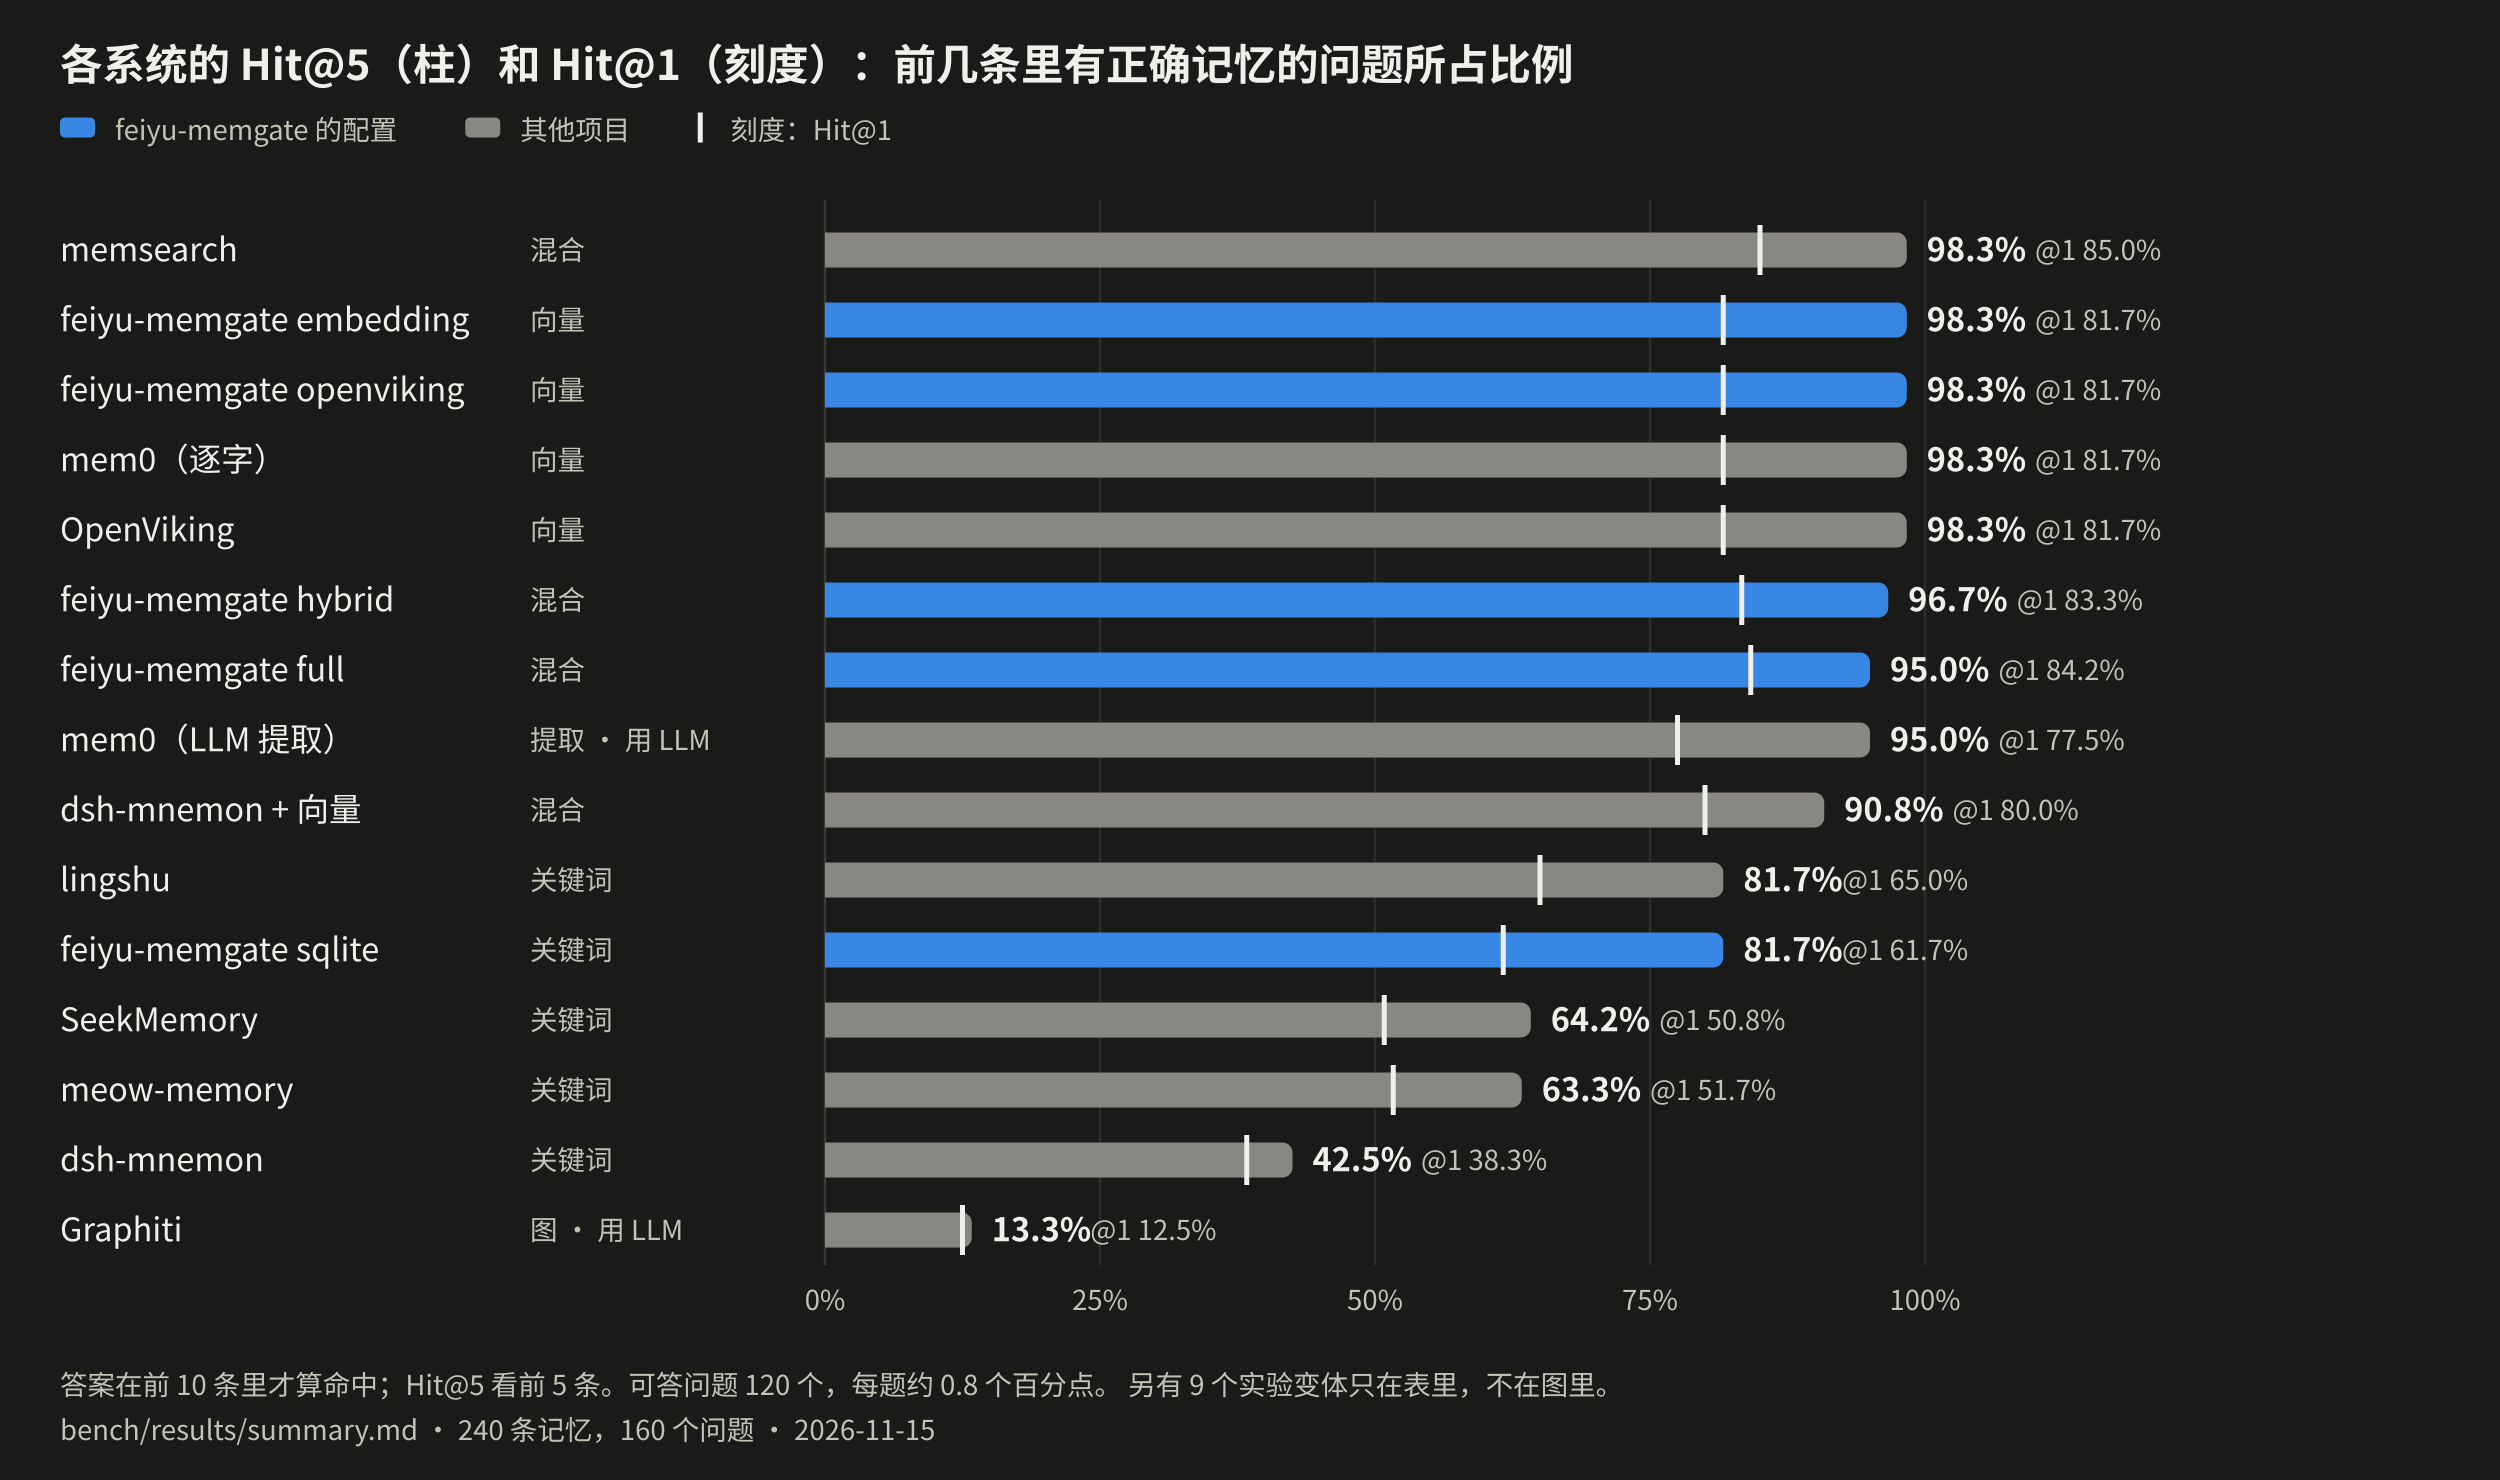
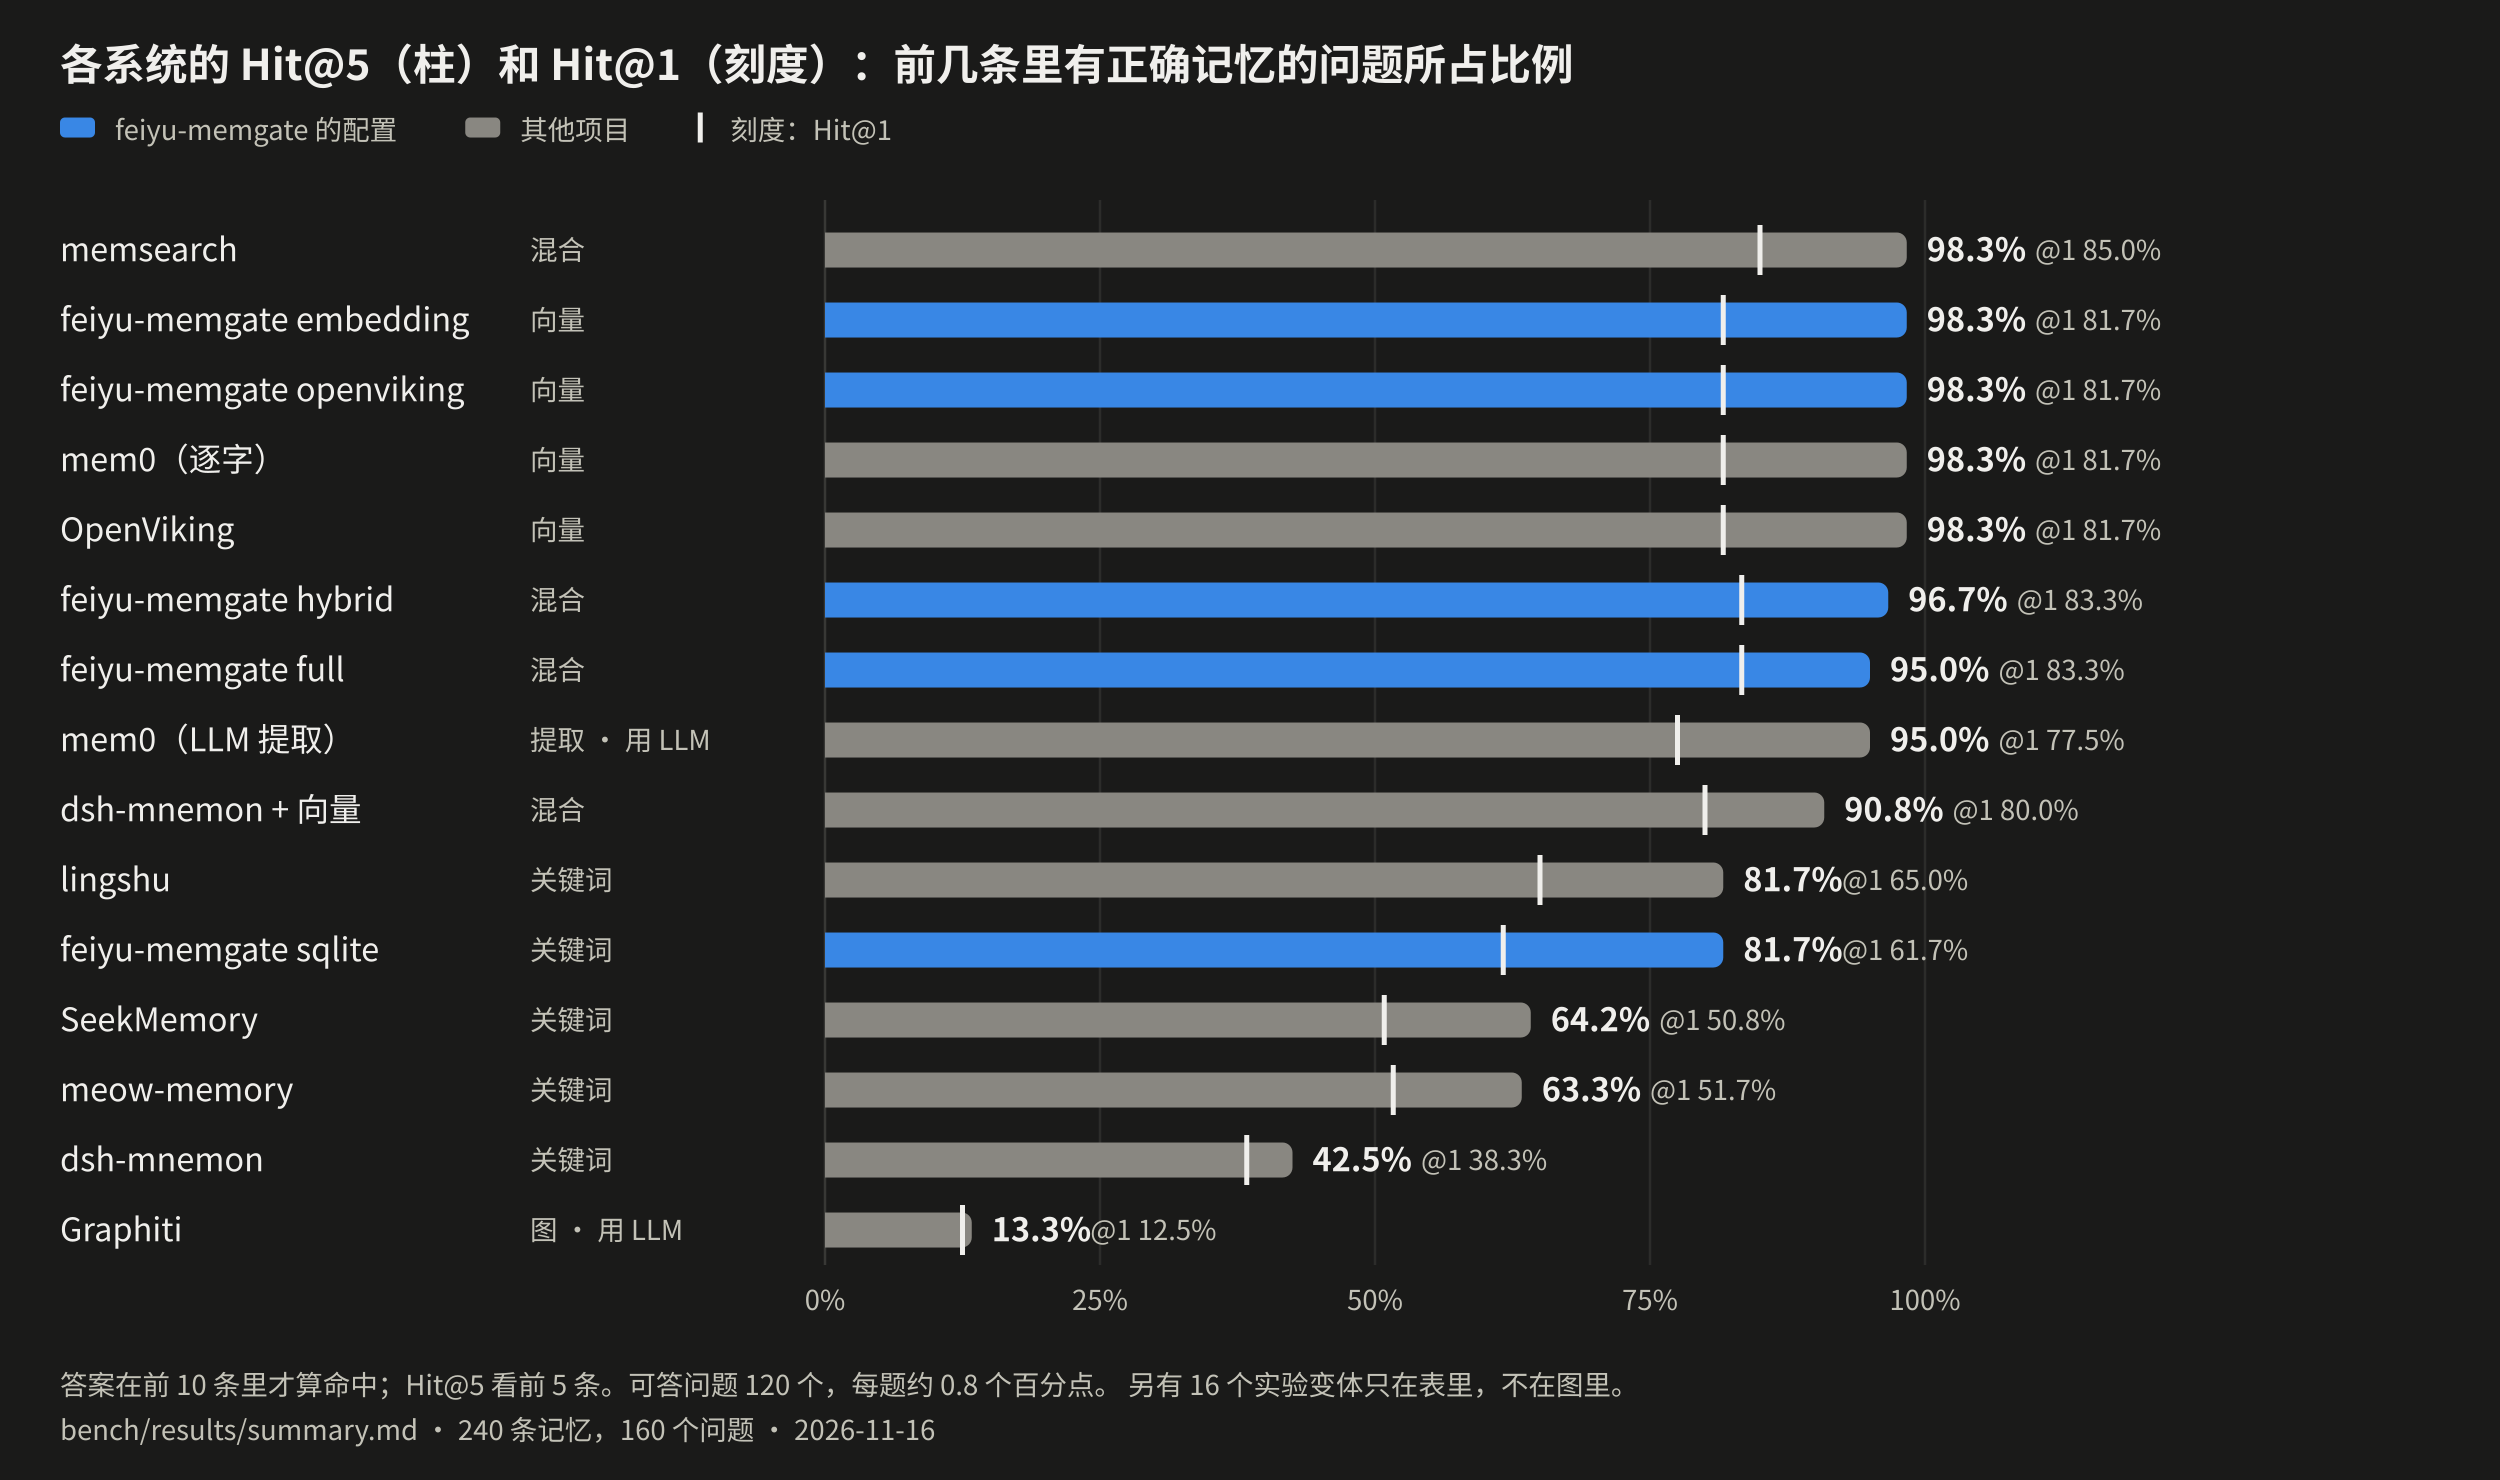
<svg xmlns="http://www.w3.org/2000/svg" width="1000" height="592" viewBox="0 0 1000 592" role="img" lang="zh">
  <style>text{font-family:-apple-system, "Segoe UI", "Microsoft YaHei", "PingFang SC", "Noto Sans CJK SC", "Helvetica Neue", Arial, sans-serif;fill:#c3c2b7;font-size:13px}.t{font-size:17px;font-weight:600;fill:#f0efec}.l{font-size:13px;fill:#f0efec}.lb{font-size:13px;font-weight:600;fill:#f0efec}.s{font-size:11px;fill:#c3c2b7}.grid{stroke:#2c2c2a;stroke-width:1;fill:none}.axis{stroke:#383835;stroke-width:1;fill:none}.tick{stroke:#f0efec;stroke-width:2;fill:none}.lead{stroke-width:1;fill:none}.fa{fill:#3987e5}.fo{fill:#898781}.tint{fill:#898781;fill-opacity:0.35}</style>
  <rect width="1000" height="592" fill="#1a1a19" />
  <text x="24.0" y="32.0" class="t">各系统的 Hit@5（柱）和 Hit@1（刻度）：前几条里有正确记忆的问题所占比例</text>
  <rect x="24.0" y="47.0" width="14" height="8" rx="2" class="fa" />
  <text x="46.0" y="56.0" class="s">feiyu-memgate 的配置</text>
  <rect x="186.1" y="47.0" width="14" height="8" rx="2" class="fo" />
  <text x="208.1" y="56.0" class="s">其他项目</text>
  <line x1="280.1" y1="45.0" x2="280.1" y2="57.0" class="tick" />
  <text x="292.1" y="56.0" class="s">刻度：Hit@1</text>
  <line x1="330.0" y1="80.0" x2="330.0" y2="506.0" class="axis" />
  <text x="330.0" y="524.0" class="s" text-anchor="middle">0%</text>
  <line x1="440.0" y1="80.0" x2="440.0" y2="506.0" class="grid" />
  <text x="440.0" y="524.0" class="s" text-anchor="middle">25%</text>
  <line x1="550.0" y1="80.0" x2="550.0" y2="506.0" class="grid" />
  <text x="550.0" y="524.0" class="s" text-anchor="middle">50%</text>
  <line x1="660.0" y1="80.0" x2="660.0" y2="506.0" class="grid" />
  <text x="660.0" y="524.0" class="s" text-anchor="middle">75%</text>
  <line x1="770.0" y1="80.0" x2="770.0" y2="506.0" class="grid" />
  <text x="770.0" y="524.0" class="s" text-anchor="middle">100%</text>
  <text x="24.0" y="104.5" class="l">memsearch</text>
  <text x="212.0" y="104.0" class="s">混合</text>
  <path d="M330.0,93.0 H758.7 A4.0,4.0 0 0 1 762.7,97.0 V103.0 A4.0,4.0 0 0 1 758.7,107.0 H330.0 Z" fill="#898781" />
  <line x1="704.0" y1="90.0" x2="704.0" y2="110.0" class="tick" />
  <text x="770.7" y="104.5" class="lb">98.3%</text>
  <text x="814.0" y="104.0" class="s">@1 85.0%</text>
  <text x="24.0" y="132.5" class="l">feiyu-memgate embedding</text>
  <text x="212.0" y="132.0" class="s">向量</text>
  <path d="M330.0,121.0 H758.7 A4.0,4.0 0 0 1 762.7,125.0 V131.0 A4.0,4.0 0 0 1 758.7,135.0 H330.0 Z" fill="#3987e5" />
  <line x1="689.3" y1="118.0" x2="689.3" y2="138.0" class="tick" />
  <text x="770.7" y="132.5" class="lb">98.3%</text>
  <text x="814.0" y="132.0" class="s">@1 81.7%</text>
  <text x="24.0" y="160.5" class="l">feiyu-memgate openviking</text>
  <text x="212.0" y="160.0" class="s">向量</text>
  <path d="M330.0,149.0 H758.7 A4.0,4.0 0 0 1 762.7,153.0 V159.0 A4.0,4.0 0 0 1 758.7,163.0 H330.0 Z" fill="#3987e5" />
  <line x1="689.3" y1="146.0" x2="689.3" y2="166.0" class="tick" />
  <text x="770.7" y="160.5" class="lb">98.3%</text>
  <text x="814.0" y="160.0" class="s">@1 81.7%</text>
  <text x="24.0" y="188.5" class="l">mem0（逐字）</text>
  <text x="212.0" y="188.0" class="s">向量</text>
  <path d="M330.0,177.0 H758.7 A4.0,4.0 0 0 1 762.7,181.0 V187.0 A4.0,4.0 0 0 1 758.7,191.0 H330.0 Z" fill="#898781" />
  <line x1="689.3" y1="174.0" x2="689.3" y2="194.0" class="tick" />
  <text x="770.7" y="188.5" class="lb">98.3%</text>
  <text x="814.0" y="188.0" class="s">@1 81.7%</text>
  <text x="24.0" y="216.5" class="l">OpenViking</text>
  <text x="212.0" y="216.0" class="s">向量</text>
  <path d="M330.0,205.0 H758.7 A4.0,4.0 0 0 1 762.7,209.0 V215.0 A4.0,4.0 0 0 1 758.7,219.0 H330.0 Z" fill="#898781" />
  <line x1="689.3" y1="202.0" x2="689.3" y2="222.0" class="tick" />
  <text x="770.7" y="216.5" class="lb">98.3%</text>
  <text x="814.0" y="216.0" class="s">@1 81.7%</text>
  <text x="24.0" y="244.5" class="l">feiyu-memgate hybrid</text>
  <text x="212.0" y="244.0" class="s">混合</text>
  <path d="M330.0,233.0 H751.3 A4.0,4.0 0 0 1 755.3,237.0 V243.0 A4.0,4.0 0 0 1 751.3,247.0 H330.0 Z" fill="#3987e5" />
  <line x1="696.7" y1="230.0" x2="696.7" y2="250.0" class="tick" />
  <text x="763.3" y="244.5" class="lb">96.7%</text>
  <text x="806.7" y="244.0" class="s">@1 83.3%</text>
  <text x="24.0" y="272.5" class="l">feiyu-memgate full</text>
  <text x="212.0" y="272.0" class="s">混合</text>
  <path d="M330.0,261.0 H744.0 A4.0,4.0 0 0 1 748.0,265.0 V271.0 A4.0,4.0 0 0 1 744.0,275.0 H330.0 Z" fill="#3987e5" />
-   <line x1="700.3" y1="258.0" x2="700.3" y2="278.0" class="tick" />
+   <line x1="696.7" y1="258.0" x2="696.7" y2="278.0" class="tick" />
  <text x="756.0" y="272.5" class="lb">95.0%</text>
-   <text x="799.4" y="272.0" class="s">@1 84.2%</text>
+   <text x="799.4" y="272.0" class="s">@1 83.3%</text>
  <text x="24.0" y="300.5" class="l">mem0（LLM 提取）</text>
  <text x="212.0" y="300.0" class="s">提取 · 用 LLM</text>
  <path d="M330.0,289.0 H744.0 A4.0,4.0 0 0 1 748.0,293.0 V299.0 A4.0,4.0 0 0 1 744.0,303.0 H330.0 Z" fill="#898781" />
  <line x1="671.0" y1="286.0" x2="671.0" y2="306.0" class="tick" />
  <text x="756.0" y="300.5" class="lb">95.0%</text>
  <text x="799.4" y="300.0" class="s">@1 77.5%</text>
  <text x="24.0" y="328.5" class="l">dsh-mnemon + 向量</text>
  <text x="212.0" y="328.0" class="s">混合</text>
  <path d="M330.0,317.0 H725.7 A4.0,4.0 0 0 1 729.7,321.0 V327.0 A4.0,4.0 0 0 1 725.7,331.0 H330.0 Z" fill="#898781" />
  <line x1="682.0" y1="314.0" x2="682.0" y2="334.0" class="tick" />
  <text x="737.7" y="328.5" class="lb">90.8%</text>
  <text x="781.0" y="328.0" class="s">@1 80.0%</text>
  <text x="24.0" y="356.5" class="l">lingshu</text>
  <text x="212.0" y="356.0" class="s">关键词</text>
  <path d="M330.0,345.0 H685.3 A4.0,4.0 0 0 1 689.3,349.0 V355.0 A4.0,4.0 0 0 1 685.3,359.0 H330.0 Z" fill="#898781" />
  <line x1="616.0" y1="342.0" x2="616.0" y2="362.0" class="tick" />
  <text x="697.3" y="356.5" class="lb">81.7%</text>
  <text x="736.8" y="356.0" class="s">@1 65.0%</text>
  <text x="24.0" y="384.5" class="l">feiyu-memgate sqlite</text>
  <text x="212.0" y="384.0" class="s">关键词</text>
  <path d="M330.0,373.0 H685.3 A4.0,4.0 0 0 1 689.3,377.0 V383.0 A4.0,4.0 0 0 1 685.3,387.0 H330.0 Z" fill="#3987e5" />
  <line x1="601.3" y1="370.0" x2="601.3" y2="390.0" class="tick" />
  <text x="697.3" y="384.5" class="lb">81.7%</text>
  <text x="736.8" y="384.0" class="s">@1 61.7%</text>
  <text x="24.0" y="412.5" class="l">SeekMemory</text>
  <text x="212.0" y="412.0" class="s">关键词</text>
  <path d="M330.0,401.0 H608.3 A4.0,4.0 0 0 1 612.3,405.0 V411.0 A4.0,4.0 0 0 1 608.3,415.0 H330.0 Z" fill="#898781" />
  <line x1="553.7" y1="398.0" x2="553.7" y2="418.0" class="tick" />
  <text x="620.3" y="412.5" class="lb">64.2%</text>
  <text x="663.7" y="412.0" class="s">@1 50.8%</text>
  <text x="24.0" y="440.5" class="l">meow-memory</text>
  <text x="212.0" y="440.0" class="s">关键词</text>
  <path d="M330.0,429.0 H604.7 A4.0,4.0 0 0 1 608.7,433.0 V439.0 A4.0,4.0 0 0 1 604.7,443.0 H330.0 Z" fill="#898781" />
  <line x1="557.3" y1="426.0" x2="557.3" y2="446.0" class="tick" />
  <text x="616.7" y="440.5" class="lb">63.3%</text>
  <text x="660.0" y="440.0" class="s">@1 51.7%</text>
  <text x="24.0" y="468.5" class="l">dsh-mnemon</text>
  <text x="212.0" y="468.0" class="s">关键词</text>
  <path d="M330.0,457.0 H513.0 A4.0,4.0 0 0 1 517.0,461.0 V467.0 A4.0,4.0 0 0 1 513.0,471.0 H330.0 Z" fill="#898781" />
  <line x1="498.7" y1="454.0" x2="498.7" y2="474.0" class="tick" />
  <text x="525.0" y="468.5" class="lb">42.5%</text>
  <text x="568.4" y="468.0" class="s">@1 38.3%</text>
  <text x="24.0" y="496.5" class="l">Graphiti</text>
  <text x="212.0" y="496.0" class="s">图 · 用 LLM</text>
  <path d="M330.0,485.0 H384.7 A4.0,4.0 0 0 1 388.7,489.0 V495.0 A4.0,4.0 0 0 1 384.7,499.0 H330.0 Z" fill="#898781" />
  <line x1="385.0" y1="482.0" x2="385.0" y2="502.0" class="tick" />
  <text x="396.7" y="496.5" class="lb">13.3%</text>
  <text x="436.1" y="496.0" class="s">@1 12.5%</text>
-   <text x="24.0" y="558.0" class="s">答案在前 10 条里才算命中；Hit@5 看前 5 条。可答问题 120 个，每题约 0.8 个百分点。 另有 9 个实验变体只在表里，不在图里。</text>
-   <text x="24.0" y="576.0" class="s">bench/results/summary.md · 240 条记忆，160 个问题 · 2026-11-15</text>
+   <text x="24.0" y="558.0" class="s">答案在前 10 条里才算命中；Hit@5 看前 5 条。可答问题 120 个，每题约 0.8 个百分点。 另有 16 个实验变体只在表里，不在图里。</text>
+   <text x="24.0" y="576.0" class="s">bench/results/summary.md · 240 条记忆，160 个问题 · 2026-11-16</text>
</svg>
